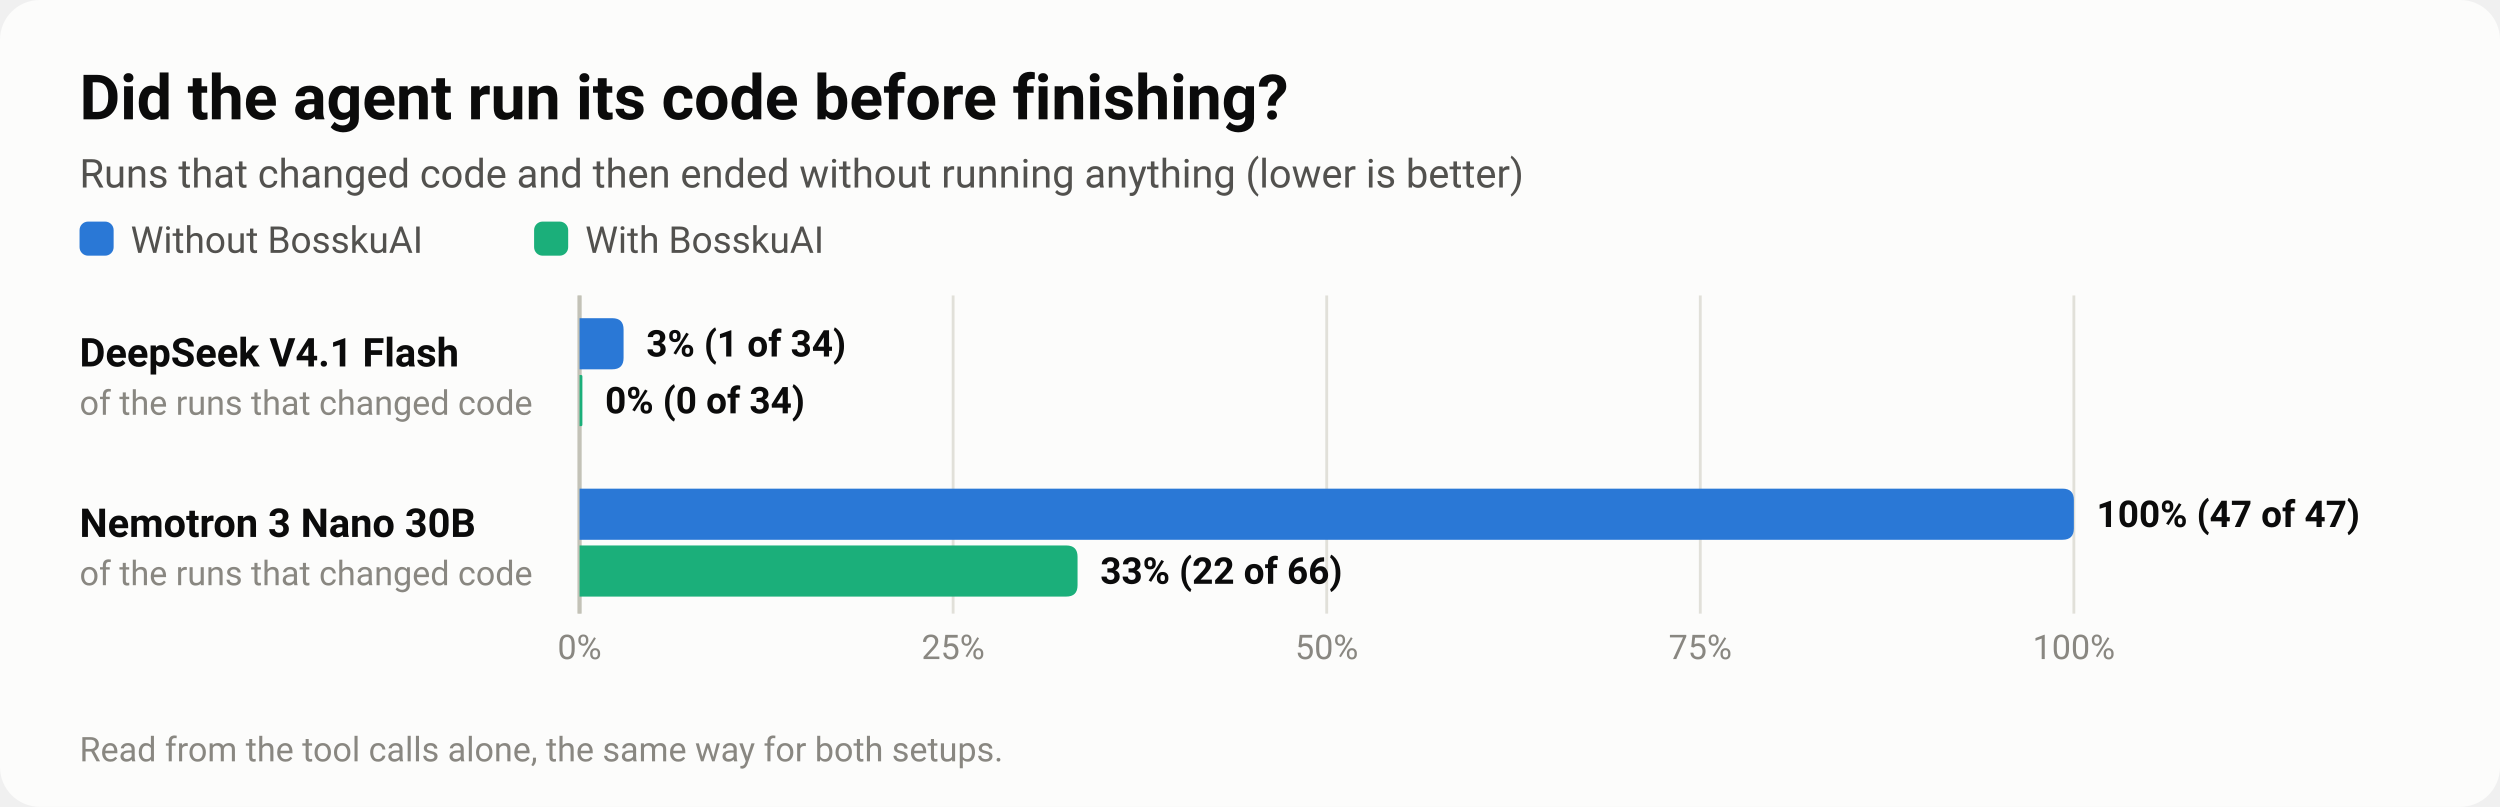
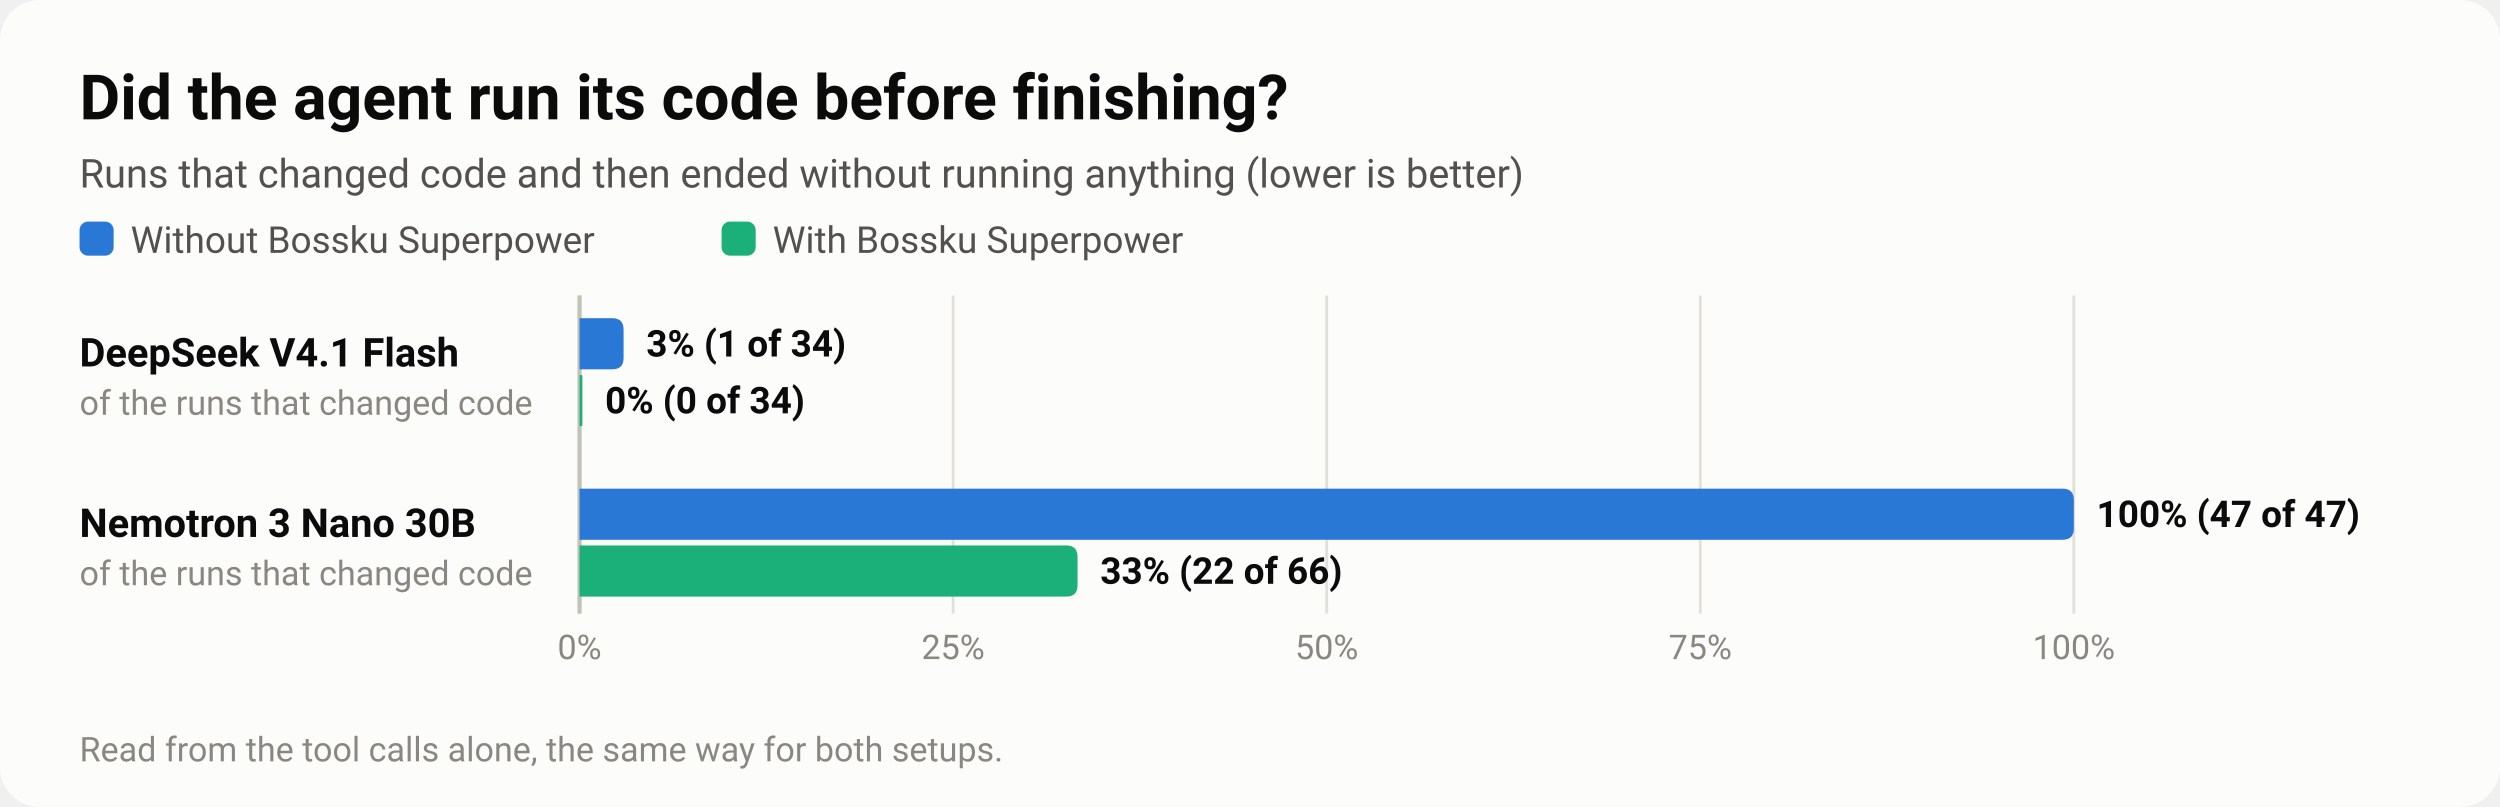
<svg xmlns="http://www.w3.org/2000/svg" viewBox="0 0 880 284" width="880" height="284" role="img" aria-labelledby="t d">
  <style>text{font-family:system-ui, -apple-system, "Segoe UI", Roboto, sans-serif}.card{fill:#fcfcfb}.ink{fill:#0b0b0b}.ink2{fill:#52514e}.muted{fill:#898781}.grid{stroke:#e1e0d9}.base{stroke:#c3c2b7}.whisker{stroke:#52514e}.s0{fill:#2a78d6}.s1{fill:#1baf7a}@media (prefers-color-scheme:dark){.card{fill:#1a1a19}.ink{fill:#ffffff}.ink2{fill:#c3c2b7}.muted{fill:#898781}.grid{stroke:#2c2c2a}.base{stroke:#383835}.whisker{stroke:#c3c2b7}.s0{fill:#3987e5}.s1{fill:#199e70}}</style>
  <rect class="card" width="880" height="284" rx="14" />
  <text class="ink" x="28" y="42" font-size="22" font-weight="650">Did the agent run its code before finishing?</text>
  <text class="ink2" x="28" y="66" font-size="14">Runs that changed code and then ended without running anything (lower is better)</text>
  <rect class="s0" x="28" y="78" width="12" height="12" rx="3" />
-   <text class="ink2" x="46" y="89" font-size="13">Without BosskuAI</text>
-   <rect class="s1" x="188" y="78" width="12" height="12" rx="3" />
-   <text class="ink2" x="206" y="89" font-size="13">With BosskuAI</text>
+   <text class="ink2" x="46" y="89" font-size="13">Without Bossku Superpower</text>
+   <rect class="s1" x="254" y="78" width="12" height="12" rx="3" />
+   <text class="ink2" x="272" y="89" font-size="13">With Bossku Superpower</text>
  <line class="grid" x1="204.0" y1="104" x2="204.0" y2="216" stroke-width="1" />
  <text class="muted" x="204.0" y="232" font-size="12" text-anchor="middle">0%</text>
  <line class="grid" x1="335.5" y1="104" x2="335.5" y2="216" stroke-width="1" />
  <text class="muted" x="335.5" y="232" font-size="12" text-anchor="middle">25%</text>
  <line class="grid" x1="467.0" y1="104" x2="467.0" y2="216" stroke-width="1" />
  <text class="muted" x="467.0" y="232" font-size="12" text-anchor="middle">50%</text>
  <line class="grid" x1="598.5" y1="104" x2="598.5" y2="216" stroke-width="1" />
  <text class="muted" x="598.5" y="232" font-size="12" text-anchor="middle">75%</text>
  <line class="grid" x1="730.0" y1="104" x2="730.0" y2="216" stroke-width="1" />
  <text class="muted" x="730.0" y="232" font-size="12" text-anchor="middle">100%</text>
  <line class="base" x1="204" y1="104" x2="204" y2="216" stroke-width="1.5" />
  <text class="ink" x="28" y="129.0" font-size="14" font-weight="600">DeepSeek V4.1 Flash</text>
  <text class="muted" x="28" y="146.0" font-size="12">of the runs that changed code</text>
  <path class="s0" d="M204,112 H215.5 Q219.5,112 219.5,116.0 V126.0 Q219.5,130 215.5,130 H204 Z" />
  <text class="ink" x="227.5" y="125.5" font-size="13" font-weight="600">3%  (1 of 34)</text>
  <path class="s1" d="M204,132 H204.5 Q205.0,132 205.0,132.5 V149.5 Q205.0,150 204.5,150 H204 Z" />
  <text class="ink" x="213.0" y="145.5" font-size="13" font-weight="600">0%  (0 of 34)</text>
  <text class="ink" x="28" y="189.0" font-size="14" font-weight="600">Nemotron 3 Nano 30B</text>
  <text class="muted" x="28" y="206.0" font-size="12">of the runs that changed code</text>
  <path class="s0" d="M204,172 H726.0 Q730.0,172 730.0,176.0 V186.0 Q730.0,190 726.0,190 H204 Z" />
  <text class="ink" x="738.0" y="185.5" font-size="13" font-weight="600">100%  (47 of 47)</text>
  <path class="s1" d="M204,192 H375.3 Q379.3,192 379.3,196.0 V206.0 Q379.3,210 375.3,210 H204 Z" />
  <text class="ink" x="387.3" y="205.5" font-size="13" font-weight="600">33%  (22 of 66)</text>
  <text class="muted" x="28" y="268" font-size="12">Read from the tool calls alone, the same way for both setups.</text>
</svg>
